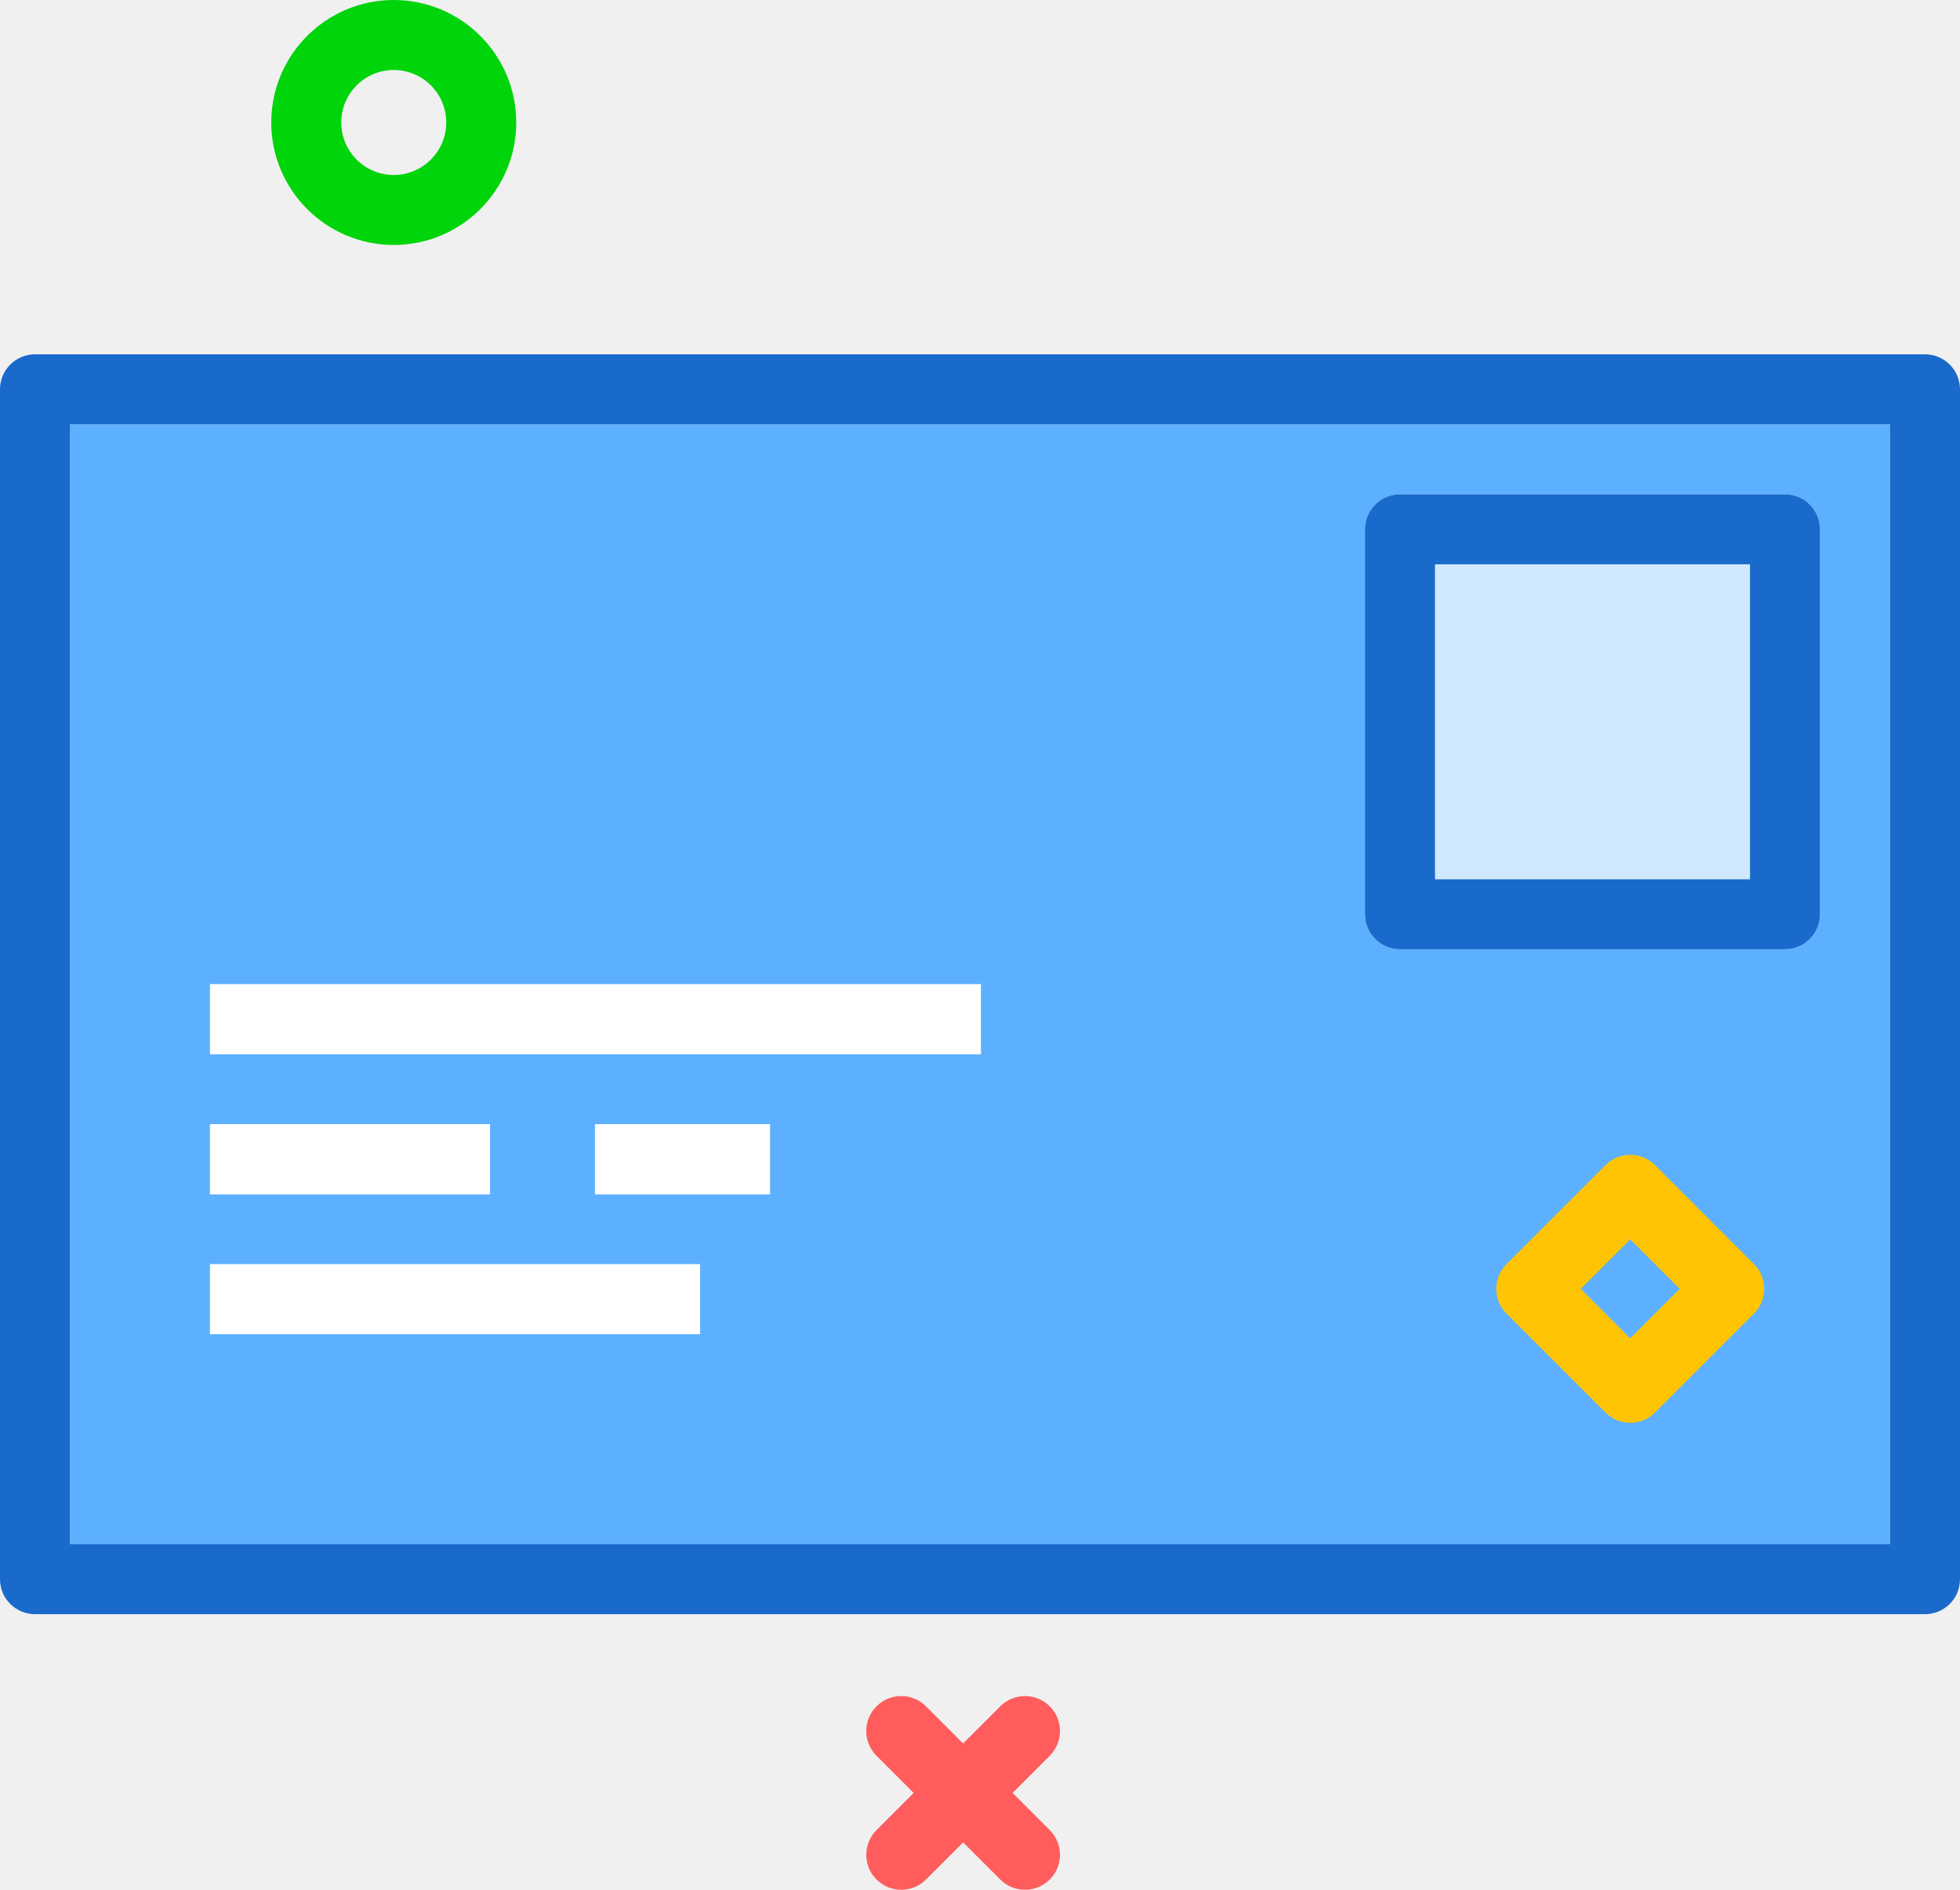
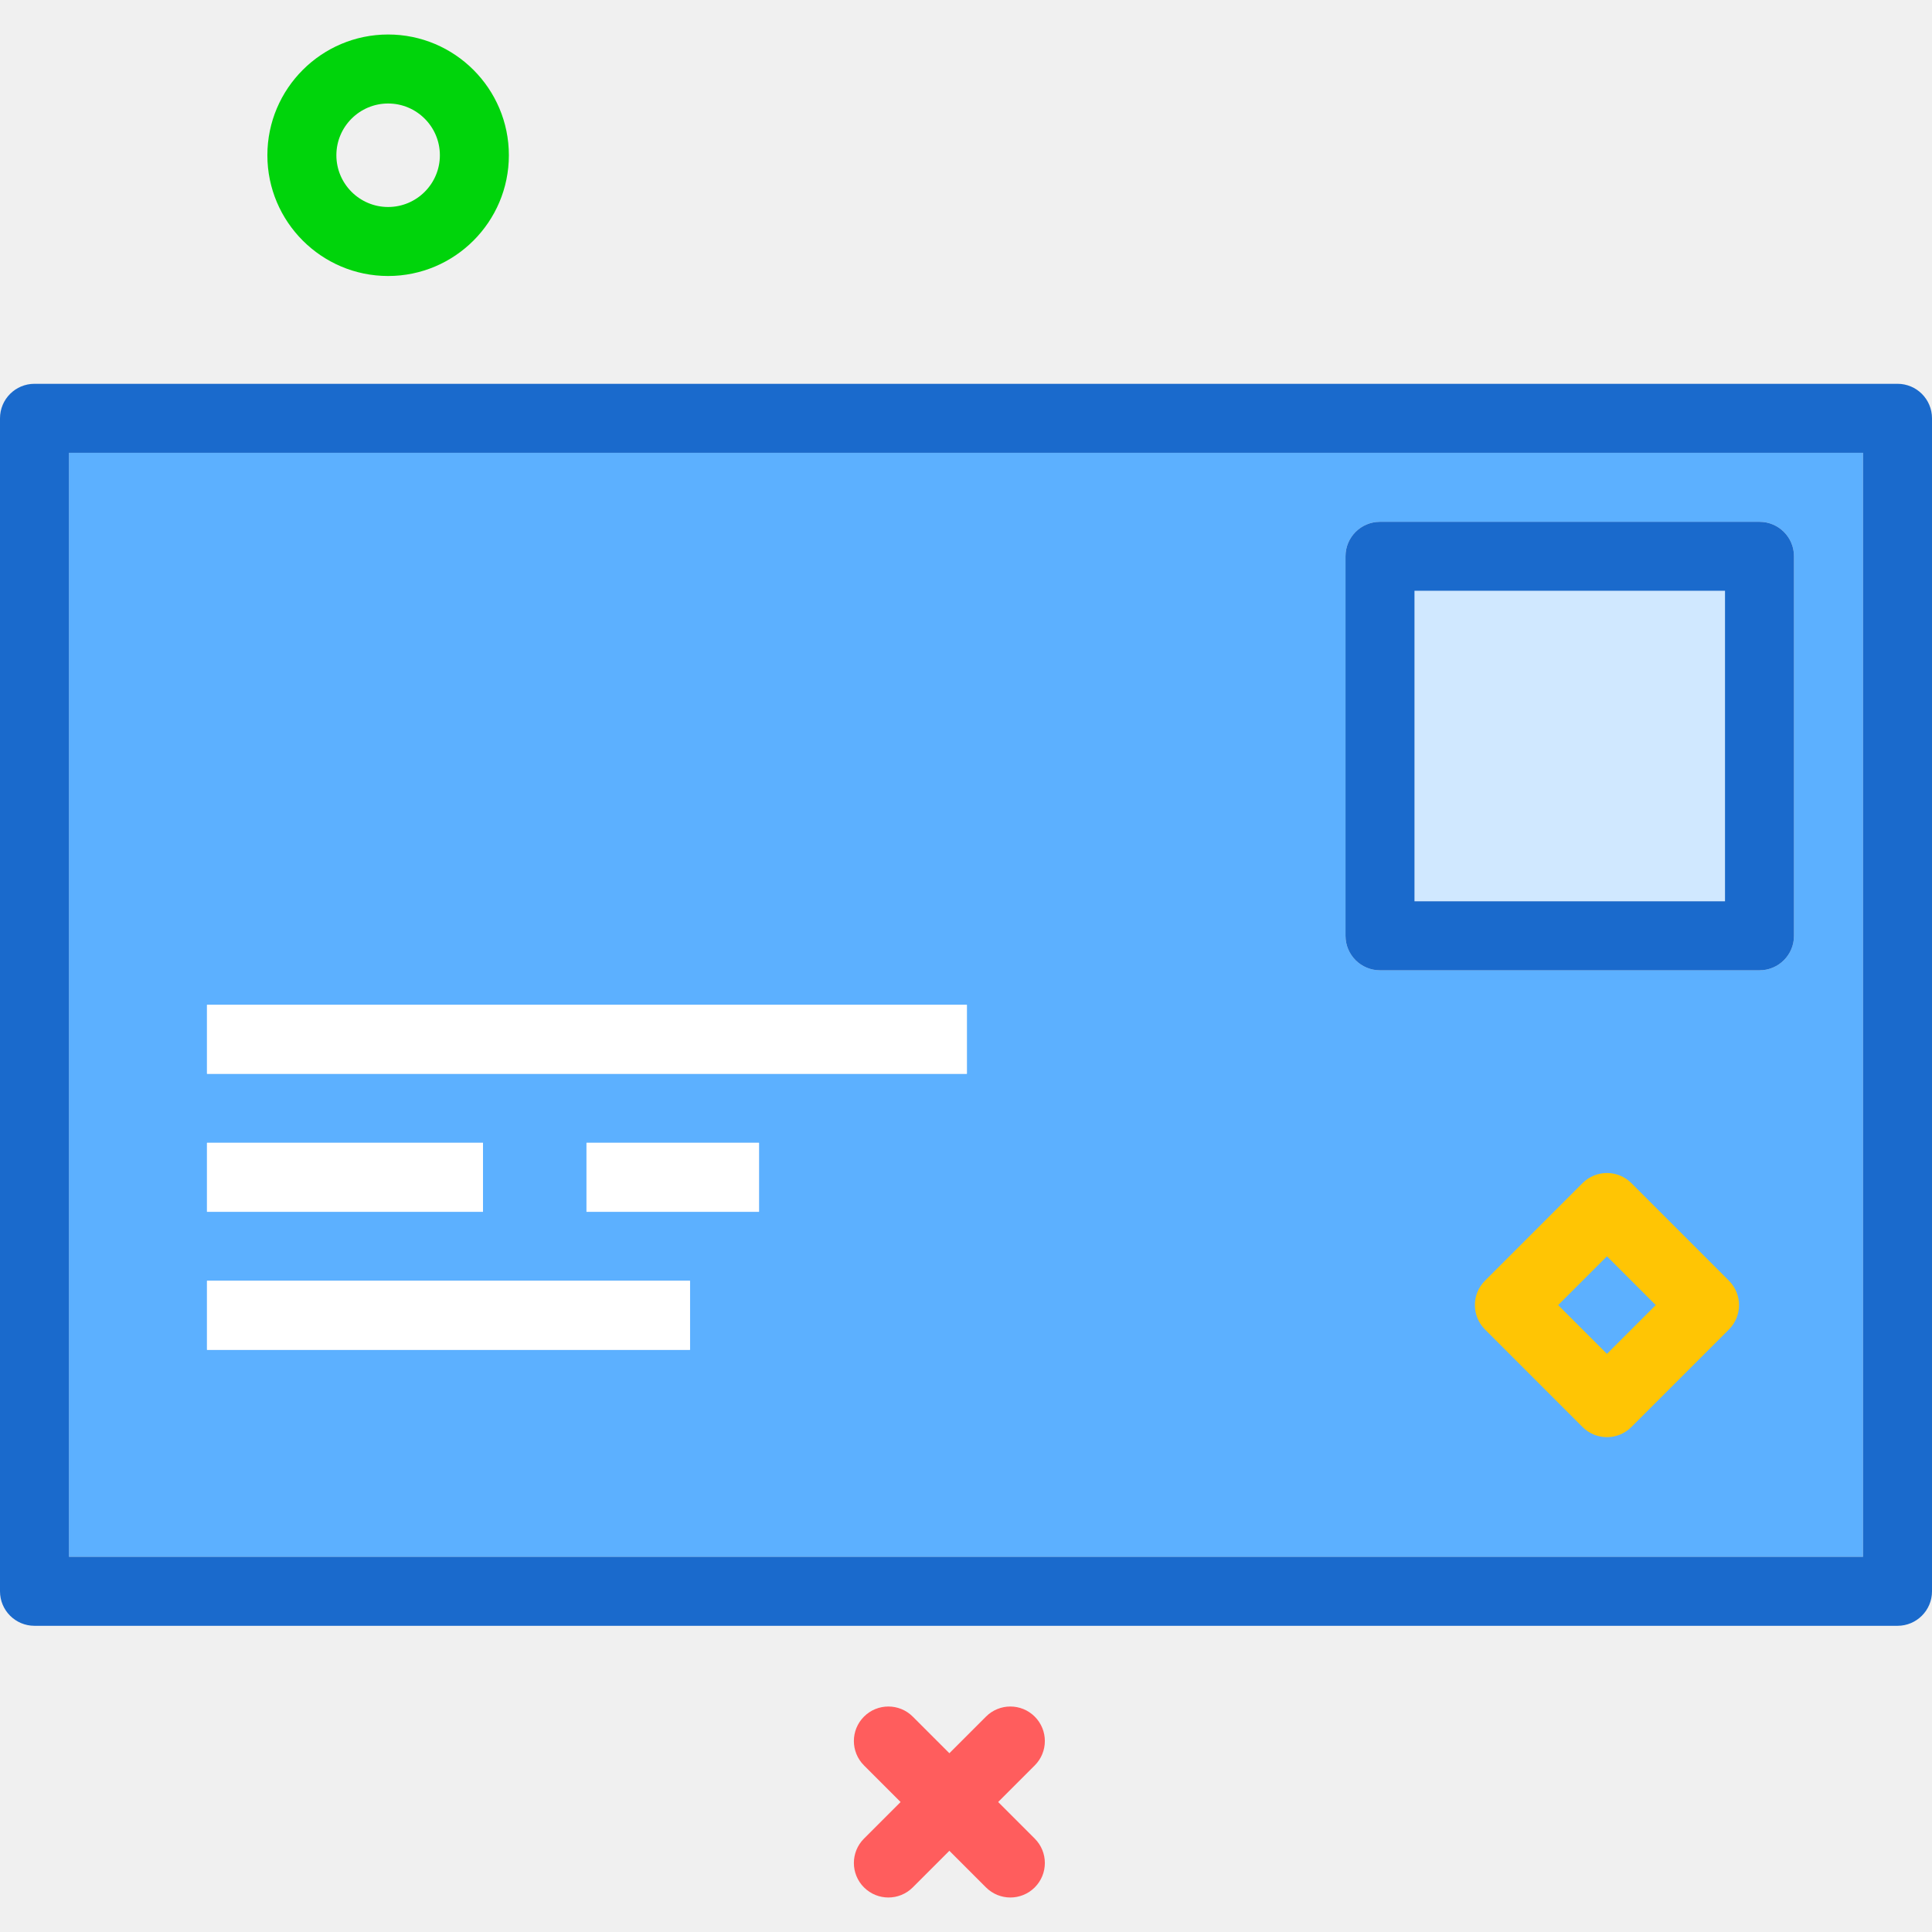
- <svg xmlns="http://www.w3.org/2000/svg" version="1.1" id="letter" x="0px" y="0px" viewBox="0 0 224 216" enable-background="new 0 0 224 216" xml:space="preserve">
+ <svg xmlns="http://www.w3.org/2000/svg" version="1.1" id="letter" x="0px" y="0px" viewBox="0 0 224 216" width="100px" height="100px" enable-background="new 0 0 224 216" xml:space="preserve">
  <g>
    <path fill="#5CB0FF" d="M8,176.499h208v-128H8V176.499z M88,136.499H68v-8h20V136.499z M156,60.499c0-2.211,1.789-4,4-4h44   c2.211,0,4,1.789,4,4v44c0,2.211-1.789,4-4,4h-44c-2.211,0-4-1.789-4-4V60.499z M24,112.499h88.102v8H24V112.499z    M24,128.499h32v8H24V128.499z M24,144.499h56v8H24V144.499z" />
    <rect x="164" y="64.499" fill="#D0E8FF" width="36" height="36" />
    <path fill="#1A6ACC" d="M220,40.499H4c-2.211,0-4,1.789-4,4v136c0,2.211,1.789,4,4,4h216c2.211,0,4-1.789,4-4v-136   C224,42.288,222.211,40.499,220,40.499z M216,176.499H8v-128h208V176.499z" />
    <rect x="24" y="112.499" fill="#FFFFFF" width="88.102" height="8" />
    <rect x="24" y="144.499" fill="#FFFFFF" width="56" height="8" />
    <rect x="24" y="128.499" fill="#FFFFFF" width="32" height="8" />
    <rect x="68" y="128.499" fill="#FFFFFF" width="20" height="8" />
    <path fill="#1A6ACC" d="M160,108.499h44c2.211,0,4-1.789,4-4v-44c0-2.211-1.789-4-4-4h-44c-2.211,0-4,1.789-4,4v44   C156,106.71,157.789,108.499,160,108.499z M164,64.499h36v36h-36V64.499z" />
  </g>
  <path fill="#FF5D5D" d="M103,216c-1.023,0-2.048-0.391-2.828-1.172c-1.562-1.562-1.562-4.095,0-5.656l14.143-14.143  c1.56-1.562,4.096-1.562,5.656,0c1.562,1.562,1.562,4.095,0,5.656l-14.143,14.143  C105.048,215.609,104.023,216,103,216z" />
  <path fill="#FF5D5D" d="M117.143,216c-1.023,0-2.048-0.391-2.828-1.172l-14.143-14.143  c-1.562-1.562-1.562-4.095,0-5.656c1.56-1.562,4.096-1.562,5.656,0l14.143,14.143  c1.562,1.562,1.562,4.095,0,5.656C119.19,215.609,118.166,216,117.143,216z" />
  <path fill="#00D40B" d="M45,28c-7.72,0-14-6.28-14-14S37.28,0,45,0s14,6.28,14,14S52.72,28,45,28z M45,8  c-3.309,0-6,2.691-6,6s2.691,6,6,6s6-2.691,6-6S48.309,8,45,8z" />
  <path fill="#FFC504" d="M186.314,162.627c-1.023,0-2.048-0.391-2.828-1.172l-11.313-11.313  c-1.562-1.562-1.562-4.095,0-5.656l11.313-11.315c0.75-0.75,1.768-1.172,2.828-1.172s2.078,0.422,2.828,1.172  l11.313,11.315c1.562,1.562,1.562,4.095,0,5.656l-11.313,11.313C188.361,162.236,187.337,162.627,186.314,162.627z   M180.656,147.314l5.657,5.656l5.657-5.656l-5.657-5.657L180.656,147.314z" />
</svg>
